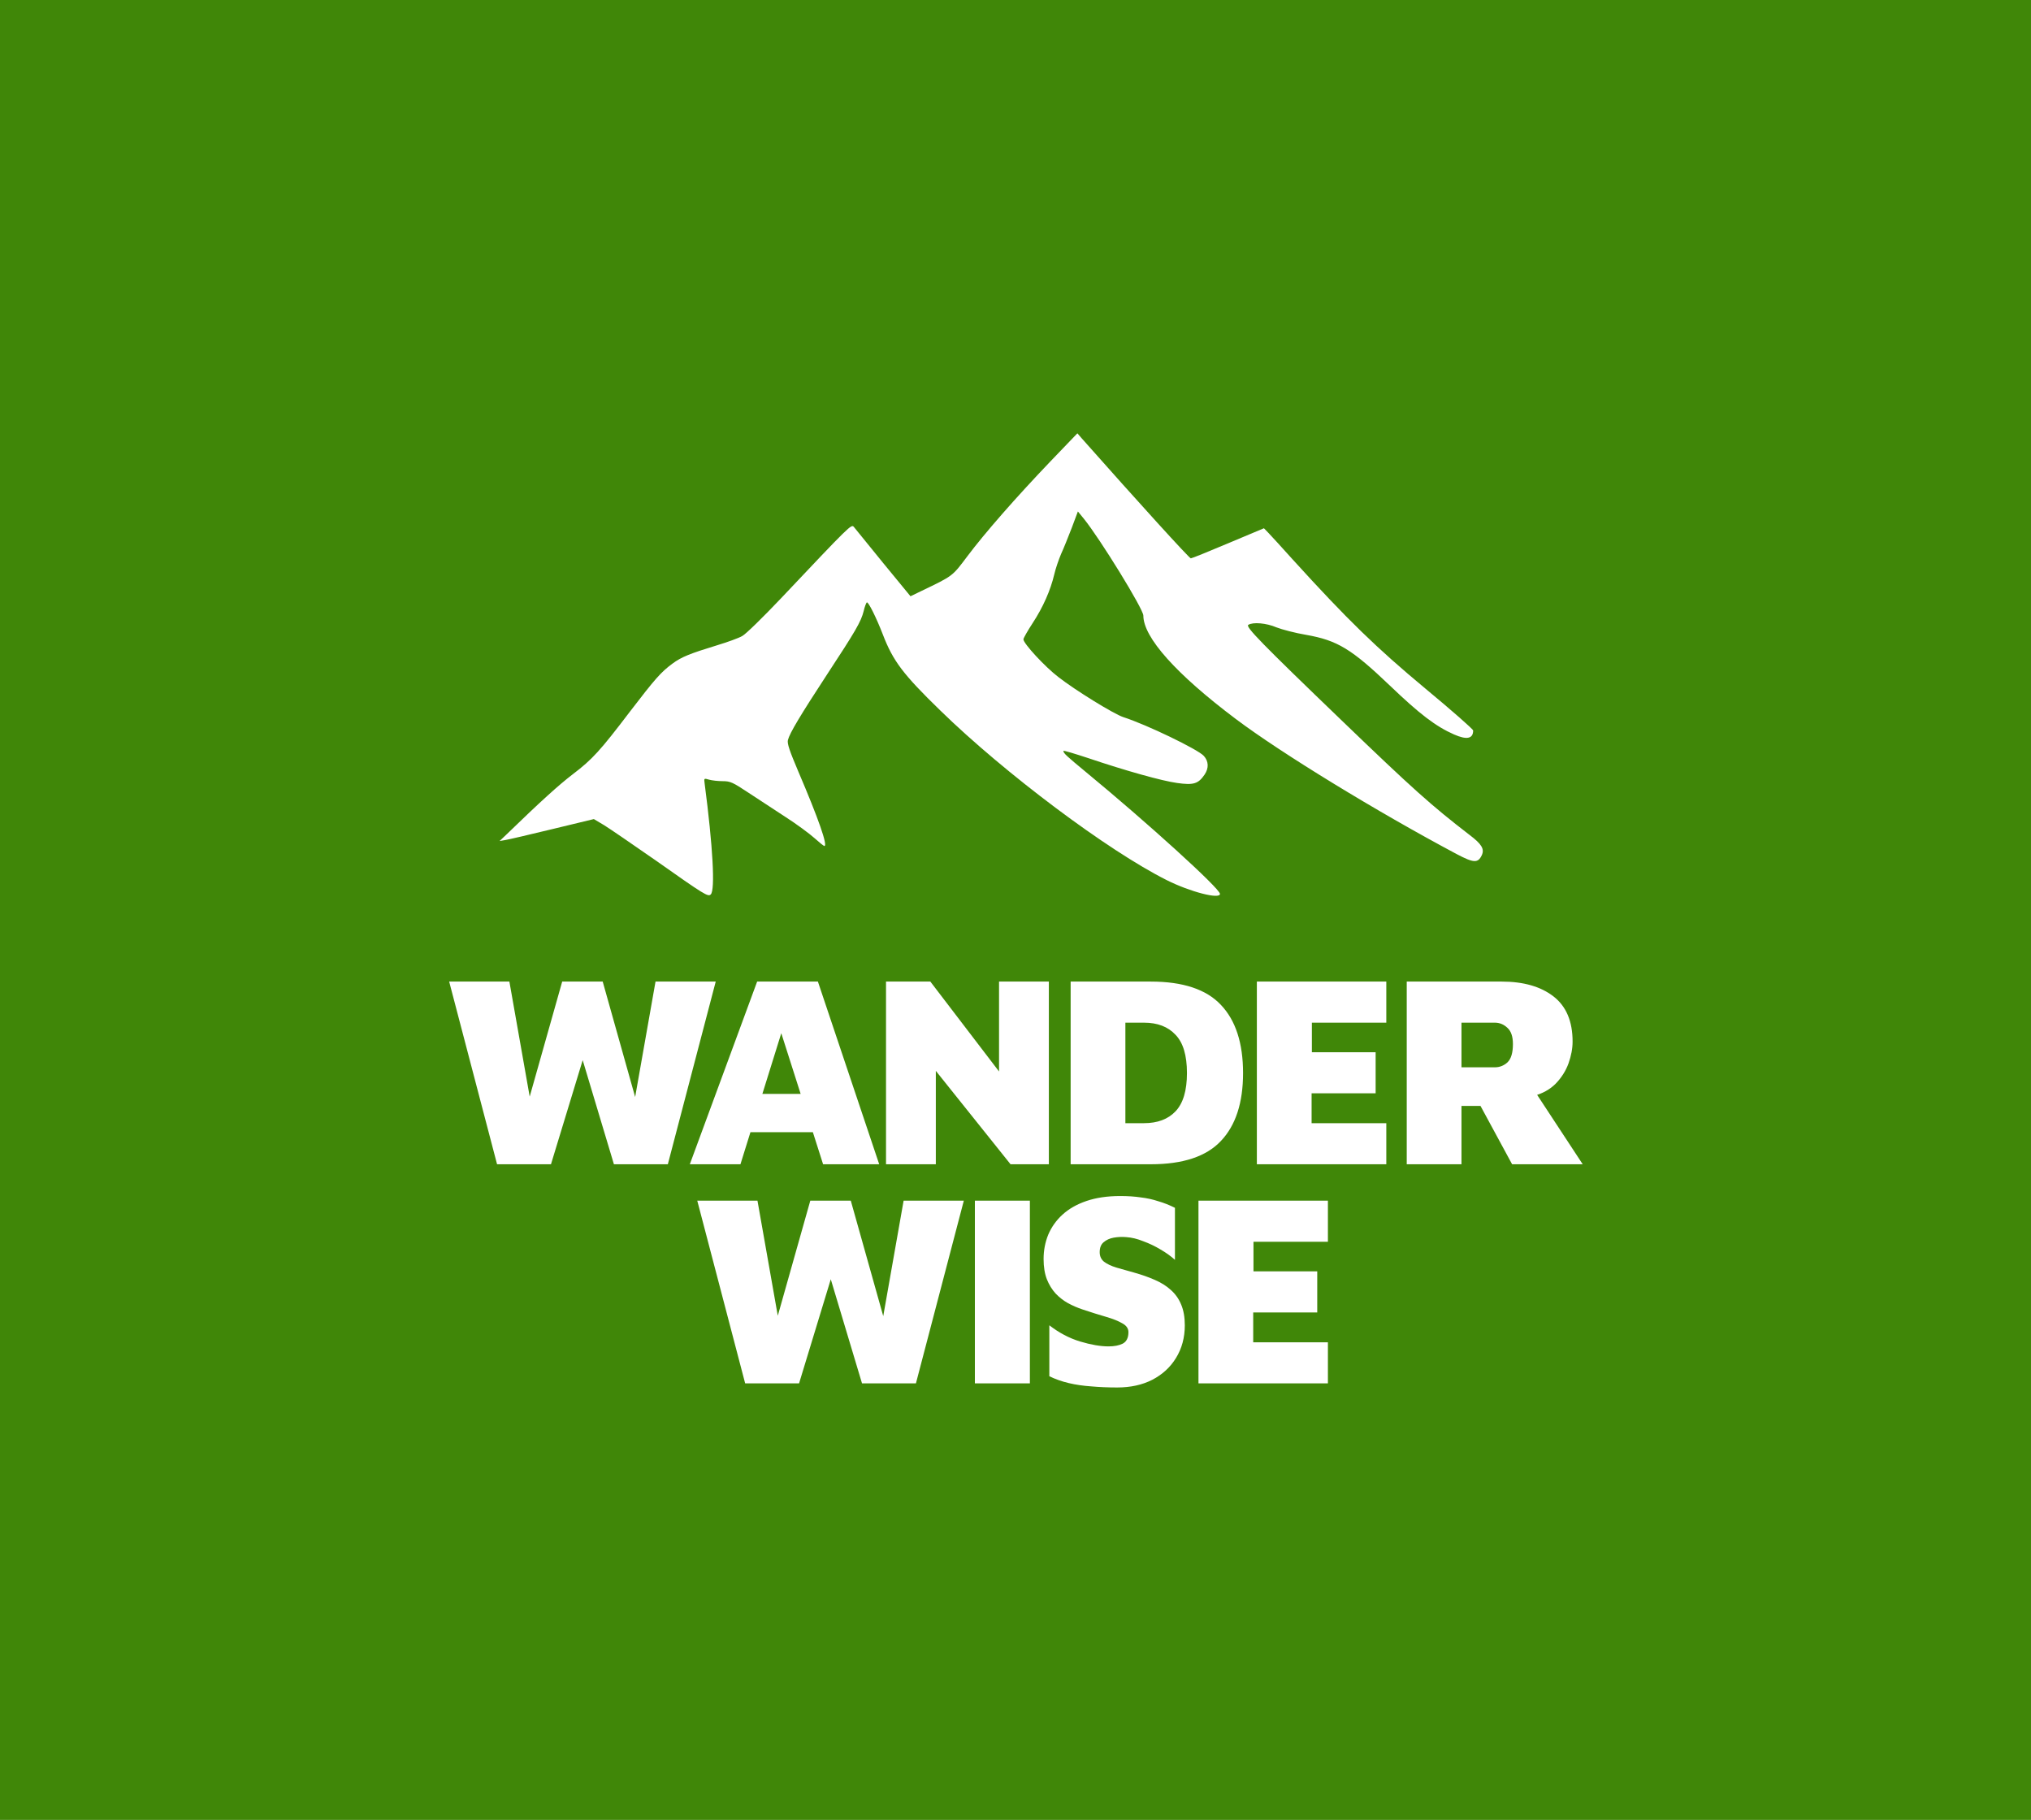
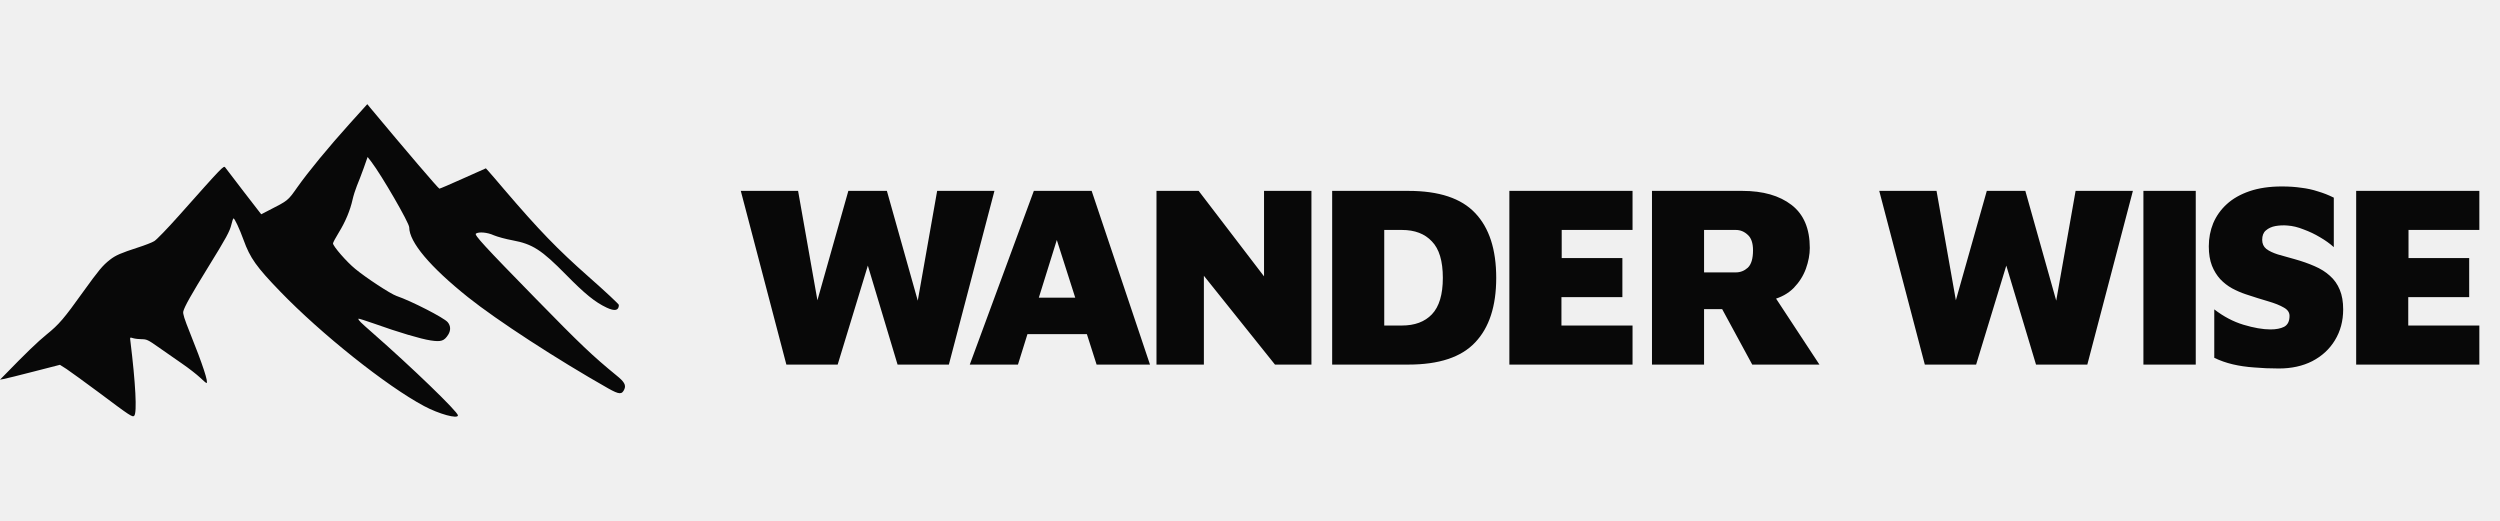
- <svg xmlns="http://www.w3.org/2000/svg" width="2297" height="2058" viewBox="0 0 2297 2058" fill="none">
-   <rect width="2297" height="2058" fill="#408708" />
-   <path d="M562.165 1316.58L508 1110H576.093L602.402 1258.97H593.735L635.829 1110H681.637L724.04 1260.83H714.755L741.373 1110H809.466L755.301 1316.58H694.327L654.09 1182.47H663.995L623.139 1316.58H562.165ZM780.166 1316.58L856.306 1110H925.018L994.349 1316.58H930.899L867.449 1117.74L900.257 1114.96L837.426 1316.58H780.166ZM827.521 1280.34L838.045 1236.98H928.732L934.613 1280.34H827.521ZM1002.06 1316.58V1110H1052.2L1148.77 1236.36L1129.89 1277.25V1110H1186.22V1316.58H1142.89L1046.01 1195.48L1058.39 1167.3V1316.58H1002.06ZM1210.86 1316.58V1110H1301.55C1337.87 1110 1364.28 1118.78 1380.79 1136.33C1397.5 1153.88 1405.86 1179.58 1405.86 1213.45C1405.86 1247.1 1397.5 1272.7 1380.79 1290.26C1364.28 1307.81 1337.87 1316.58 1301.55 1316.58H1210.86ZM1272.77 1270.12H1293.81C1309.08 1270.12 1320.94 1265.68 1329.41 1256.81C1338.07 1247.72 1342.41 1233.27 1342.41 1213.45C1342.41 1193.42 1338.07 1178.96 1329.41 1170.09C1320.94 1161 1309.08 1156.46 1293.81 1156.46H1272.77V1270.12ZM1421.47 1316.58V1110H1567.87V1156.46H1483.69V1189.91H1555.8V1236.36H1483.38V1270.12H1567.87V1316.58H1421.47ZM1590.98 1316.58V1110H1698.38C1722.94 1110 1742.44 1115.57 1756.88 1126.72C1771.33 1137.87 1778.55 1154.91 1778.55 1177.83C1778.55 1185.67 1777 1193.93 1773.91 1202.61C1770.81 1211.07 1765.96 1218.71 1759.36 1225.52C1752.76 1232.13 1744.29 1236.78 1733.98 1239.46L1725.31 1218.09L1790 1316.58H1710.15L1662.48 1228.62L1689.41 1250.61H1652.89V1316.58H1590.98ZM1652.89 1206.94H1690.65C1696.01 1206.94 1700.76 1205.08 1704.88 1201.37C1709.01 1197.44 1711.07 1190.53 1711.07 1180.62C1711.07 1172.15 1709.01 1166.06 1704.88 1162.34C1700.76 1158.42 1696.01 1156.46 1690.65 1156.46H1652.89V1206.94ZM842.753 1564.35L788.587 1357.77H856.681L882.989 1506.75H874.323L916.417 1357.77H962.225L1004.63 1508.61H995.343L1021.96 1357.77H1090.05L1035.89 1564.35H974.915L934.678 1430.25H944.582L903.727 1564.35H842.753ZM1102.56 1564.35V1357.77H1164.77V1564.35H1102.56ZM1263.53 1569C1253 1569 1243.2 1568.59 1234.12 1567.76C1225.04 1567.14 1216.58 1565.9 1208.74 1564.04C1200.9 1562.19 1193.58 1559.61 1186.77 1556.3V1498.69C1197.7 1507.16 1209.26 1513.25 1221.43 1516.97C1233.81 1520.68 1244.54 1522.54 1253.62 1522.54C1260.22 1522.54 1265.59 1521.51 1269.72 1519.45C1274.05 1517.18 1276.22 1512.84 1276.22 1506.44C1276.22 1502.31 1273.95 1499 1269.41 1496.53C1264.87 1493.84 1258.68 1491.36 1250.84 1489.09C1242.99 1486.82 1234.12 1484.04 1224.22 1480.73C1218.65 1478.87 1213.18 1476.5 1207.81 1473.61C1202.65 1470.72 1198.01 1467.1 1193.89 1462.77C1189.76 1458.22 1186.46 1452.86 1183.98 1446.66C1181.51 1440.26 1180.27 1432.62 1180.27 1423.74C1180.27 1414.04 1182.02 1404.85 1185.53 1396.18C1189.24 1387.51 1194.61 1379.97 1201.62 1373.57C1208.85 1366.96 1217.92 1361.8 1228.86 1358.08C1239.8 1354.37 1252.49 1352.51 1266.93 1352.51C1275.6 1352.51 1283.34 1353.02 1290.15 1354.06C1297.16 1354.88 1303.76 1356.33 1309.95 1358.39C1316.35 1360.25 1322.64 1362.73 1328.83 1365.83V1424.67C1324.29 1420.54 1318.82 1416.62 1312.43 1412.9C1306.24 1409.19 1299.74 1406.09 1292.93 1403.61C1286.33 1400.93 1279.93 1399.38 1273.74 1398.97C1268.99 1398.55 1264.25 1398.76 1259.5 1399.59C1254.96 1400.41 1251.15 1402.17 1248.05 1404.85C1245.16 1407.33 1243.72 1411.04 1243.72 1416C1243.72 1420.54 1245.37 1424.15 1248.67 1426.84C1251.97 1429.32 1256.51 1431.49 1262.29 1433.34C1268.27 1434.99 1274.87 1436.85 1282.1 1438.92C1290.97 1441.4 1298.91 1444.18 1305.93 1447.28C1313.15 1450.38 1319.24 1454.2 1324.19 1458.74C1329.35 1463.28 1333.27 1468.86 1335.95 1475.47C1338.63 1481.87 1339.98 1489.61 1339.98 1498.69C1339.98 1512.53 1336.67 1524.81 1330.07 1535.55C1323.67 1546.08 1314.7 1554.34 1303.14 1560.33C1291.79 1566.11 1278.59 1569 1263.53 1569ZM1355.43 1564.35V1357.77H1501.83V1404.23H1417.65V1437.68H1489.76V1484.14H1417.34V1517.9H1501.83V1564.35H1355.43Z" fill="white" />
-   <path d="M1188.16 521.589C1148.42 563.145 1113.75 602.82 1093.97 629.144C1076.83 651.896 1078.15 650.956 1042.17 668.255L1029.74 674.272L998.841 636.665C982.075 615.982 967.005 597.555 965.686 595.862C962.861 592.478 961.542 593.794 883.175 676.716C863.019 697.964 843.427 717.143 839.471 719.212C835.703 721.468 822.705 726.169 810.837 729.741C780.131 739.143 770.712 742.904 760.539 750.425C747.541 760.015 740.948 767.536 712.691 804.39C678.97 848.766 669.928 858.732 647.888 875.467C631.875 887.689 610.777 906.868 572.535 943.911L565 951.056L571.593 949.928C575.173 949.364 599.285 943.723 624.905 937.517L671.624 926.236L683.303 933.193C689.708 937.141 715.705 955.004 741.136 972.68C797.085 1012.17 800.853 1014.42 803.867 1011.41C808.953 1006.34 806.316 957.637 796.897 885.809C796.143 879.98 796.143 879.98 801.983 881.672C805.374 882.612 812.156 883.364 817.43 883.364C825.908 883.364 828.733 884.68 846.064 896.15C856.802 903.108 875.64 915.518 888.262 923.791C900.883 931.876 915.577 942.782 921.04 947.671C926.503 952.56 931.589 956.697 932.343 956.697C936.487 956.697 925.561 925.483 902.955 872.646C892.971 849.142 890.146 840.869 891.087 836.92C893.16 828.835 905.404 808.527 935.169 763.023C967.758 713.383 973.787 703.041 976.801 691.007C977.931 686.118 979.626 681.605 980.38 681.229C982.075 680.289 991.306 698.904 998.465 717.519C1009.96 747.417 1021.26 762.459 1063.46 803.45C1136.36 874.527 1252.78 961.774 1319.47 995.243C1346.03 1008.59 1379.75 1017.24 1379.75 1010.85C1379.75 1004.83 1297.05 929.808 1228.1 873.022C1206.06 854.783 1202.67 851.775 1202.67 849.142C1202.67 848.39 1215.1 852.151 1230.55 857.228C1273.5 871.706 1313.81 882.988 1331.33 885.432C1349.98 888.065 1355.26 886.373 1362.42 875.843C1367.31 868.51 1366.94 860.8 1361.47 854.783C1354.88 847.45 1296.86 819.433 1270.49 810.972C1259.94 807.587 1216.04 780.51 1197.02 765.656C1181.76 753.998 1157.46 727.673 1157.46 722.972C1157.46 721.656 1162.17 713.383 1167.82 704.733C1179.69 686.682 1188.16 667.315 1192.31 649.64C1193.82 643.058 1197.39 632.717 1200.03 626.512C1202.86 620.495 1208.13 607.144 1212.09 596.991L1219.06 578.375L1225.84 586.649C1244.11 609.213 1293.09 688.75 1293.09 696.084C1293.09 720.904 1330.39 762.459 1397.64 813.04C1449.45 851.963 1556.83 917.586 1647.25 965.722C1666.84 976.064 1671.55 976.252 1675.88 967.039C1679.08 960.081 1675.69 954.44 1661.94 944.099C1618.99 911.005 1597.7 892.014 1518.21 815.484C1426.28 727.109 1408.38 708.682 1411.77 706.613C1417.05 703.229 1432.31 704.545 1443.61 709.434C1449.83 711.878 1464.9 715.827 1477.14 717.895C1512.56 724.101 1528.57 733.878 1572.08 775.433C1605.43 807.399 1623.89 821.501 1644.42 830.527C1658.93 836.92 1666.09 835.416 1666.09 826.014C1666.09 824.698 1641.79 803.262 1612.02 778.63C1556.64 732.562 1524.24 701.161 1461.69 632.341C1449.64 618.802 1437.2 605.452 1434.57 602.632L1429.48 597.367L1389.17 614.289C1366.94 623.691 1347.91 631.4 1346.78 631.4C1345.09 631.4 1288.01 568.598 1223.2 495.453L1218.49 490L1188.16 521.589Z" fill="white" />
+ <svg xmlns="http://www.w3.org/2000/svg" width="192" height="40" viewBox="0 0 192 40" fill="none">
+   <path d="M26.899 9.45C25.183 11.357 23.687 13.177 22.833 14.385C22.093 15.429 22.15 15.386 20.597 16.18L20.061 16.456L18.727 14.73C18.003 13.781 17.353 12.936 17.296 12.858C17.174 12.703 17.117 12.763 13.734 16.568C12.864 17.543 12.018 18.423 11.848 18.518C11.685 18.622 11.124 18.838 10.612 19.002C9.286 19.433 8.88 19.605 8.441 19.951C7.879 20.391 7.595 20.736 6.375 22.427C4.92 24.463 4.529 24.921 3.578 25.689C2.887 26.25 1.976 27.13 0.325 28.829L0 29.157L0.285 29.106C0.439 29.08 1.48 28.821 2.586 28.536L4.602 28.018L5.107 28.338C5.383 28.519 6.505 29.339 7.603 30.15C10.018 31.962 10.181 32.065 10.311 31.927C10.53 31.694 10.416 29.459 10.01 26.163C9.977 25.896 9.977 25.896 10.229 25.974C10.376 26.017 10.669 26.051 10.896 26.051C11.262 26.051 11.384 26.111 12.132 26.638C12.596 26.957 13.409 27.527 13.954 27.906C14.499 28.277 15.133 28.778 15.369 29.002C15.604 29.227 15.824 29.416 15.857 29.416C16.035 29.416 15.564 27.984 14.588 25.559C14.157 24.481 14.035 24.101 14.076 23.92C14.165 23.549 14.694 22.617 15.979 20.529C17.385 18.251 17.645 17.776 17.776 17.224C17.824 17 17.898 16.793 17.93 16.775C18.003 16.732 18.402 17.586 18.711 18.441C19.207 19.813 19.695 20.503 21.516 22.384C24.663 25.646 29.688 29.649 32.567 31.185C33.713 31.798 35.169 32.195 35.169 31.901C35.169 31.625 31.599 28.182 28.623 25.576C27.672 24.74 27.525 24.602 27.525 24.481C27.525 24.446 28.062 24.619 28.729 24.852C30.583 25.516 32.323 26.034 33.079 26.146C33.884 26.267 34.112 26.189 34.421 25.706C34.632 25.369 34.616 25.016 34.38 24.74C34.096 24.403 31.591 23.117 30.453 22.729C29.997 22.574 28.103 21.331 27.281 20.65C26.623 20.115 25.574 18.907 25.574 18.691C25.574 18.631 25.777 18.251 26.021 17.854C26.533 17.026 26.899 16.137 27.078 15.326C27.143 15.024 27.298 14.549 27.412 14.264C27.533 13.988 27.761 13.376 27.932 12.91L28.233 12.056L28.526 12.435C29.314 13.471 31.428 17.12 31.428 17.457C31.428 18.596 33.038 20.503 35.941 22.824C38.178 24.61 42.813 27.622 46.716 29.831C47.561 30.305 47.765 30.314 47.952 29.891C48.09 29.572 47.944 29.313 47.35 28.838C45.496 27.32 44.577 26.448 41.146 22.936C37.178 18.881 36.405 18.035 36.551 17.94C36.779 17.785 37.438 17.845 37.926 18.07C38.194 18.182 38.844 18.363 39.373 18.458C40.902 18.743 41.593 19.191 43.471 21.098C44.911 22.565 45.708 23.212 46.594 23.627C47.22 23.92 47.529 23.851 47.529 23.419C47.529 23.359 46.48 22.375 45.195 21.245C42.804 19.131 41.406 17.69 38.706 14.532C38.186 13.911 37.649 13.298 37.535 13.169L37.316 12.927L35.575 13.704C34.616 14.135 33.795 14.489 33.746 14.489C33.673 14.489 31.209 11.607 28.412 8.25L28.208 8L26.899 9.45Z" fill="#080808" />
+   <path d="M60.393 28L56.893 14.66H61.293L62.993 24.28H62.433L65.153 14.66H68.113L70.853 24.4H70.253L71.973 14.66H76.373L72.873 28H68.933L66.333 19.34H66.973L64.333 28H60.393ZM74.479 28L79.399 14.66H83.839L88.319 28H84.219L80.119 15.16L82.239 14.98L78.179 28H74.479ZM77.539 25.66L78.219 22.86H84.079L84.459 25.66H77.539ZM88.818 28V14.66H92.058L98.298 22.82L97.078 25.46V14.66H100.718V28H97.918L91.658 20.18L92.458 18.36V28H88.818ZM102.31 28V14.66H108.17C110.516 14.66 112.223 15.227 113.29 16.36C114.37 17.493 114.91 19.153 114.91 21.34C114.91 23.513 114.37 25.167 113.29 26.3C112.223 27.433 110.516 28 108.17 28H102.31ZM106.31 25H107.67C108.656 25 109.423 24.713 109.97 24.14C110.53 23.553 110.81 22.62 110.81 21.34C110.81 20.047 110.53 19.113 109.97 18.54C109.423 17.953 108.656 17.66 107.67 17.66H106.31V25ZM115.919 28V14.66H125.379V17.66H119.939V19.82H124.599V22.82H119.919V25H125.379V28H115.919ZM126.872 28V14.66H133.812C135.399 14.66 136.659 15.02 137.592 15.74C138.526 16.46 138.992 17.56 138.992 19.04C138.992 19.547 138.892 20.08 138.692 20.64C138.492 21.187 138.179 21.68 137.752 22.12C137.326 22.547 136.779 22.847 136.112 23.02L135.552 21.64L139.732 28H134.572L131.492 22.32L133.232 23.74H130.872V28H126.872ZM130.872 20.92H133.312C133.659 20.92 133.966 20.8 134.232 20.56C134.499 20.307 134.632 19.86 134.632 19.22C134.632 18.673 134.499 18.28 134.232 18.04C133.966 17.787 133.659 17.66 133.312 17.66H130.872V20.92ZM147.826 28L144.326 14.66H148.726L150.426 24.28H149.866L152.586 14.66H155.546L158.286 24.4H157.686L159.406 14.66H163.806L160.306 28H156.366L153.766 19.34H154.406L151.766 28H147.826ZM164.614 28V14.66H168.634V28H164.614ZM175.016 28.3C174.336 28.3 173.702 28.273 173.116 28.22C172.529 28.18 171.982 28.1 171.476 27.98C170.969 27.86 170.496 27.693 170.056 27.48V23.76C170.762 24.307 171.509 24.7 172.296 24.94C173.096 25.18 173.789 25.3 174.376 25.3C174.802 25.3 175.149 25.233 175.416 25.1C175.696 24.953 175.836 24.673 175.836 24.26C175.836 23.993 175.689 23.78 175.396 23.62C175.102 23.447 174.702 23.287 174.196 23.14C173.689 22.993 173.116 22.813 172.476 22.6C172.116 22.48 171.762 22.327 171.416 22.14C171.082 21.953 170.782 21.72 170.516 21.44C170.249 21.147 170.036 20.8 169.876 20.4C169.716 19.987 169.636 19.493 169.636 18.92C169.636 18.293 169.749 17.7 169.976 17.14C170.216 16.58 170.562 16.093 171.016 15.68C171.482 15.253 172.069 14.92 172.776 14.68C173.482 14.44 174.302 14.32 175.236 14.32C175.796 14.32 176.296 14.353 176.736 14.42C177.189 14.473 177.616 14.567 178.016 14.7C178.429 14.82 178.836 14.98 179.236 15.18V18.98C178.942 18.713 178.589 18.46 178.176 18.22C177.776 17.98 177.356 17.78 176.916 17.62C176.489 17.447 176.076 17.347 175.676 17.32C175.369 17.293 175.062 17.307 174.756 17.36C174.462 17.413 174.216 17.527 174.016 17.7C173.829 17.86 173.736 18.1 173.736 18.42C173.736 18.713 173.842 18.947 174.056 19.12C174.269 19.28 174.562 19.42 174.936 19.54C175.322 19.647 175.749 19.767 176.216 19.9C176.789 20.06 177.302 20.24 177.756 20.44C178.222 20.64 178.616 20.887 178.936 21.18C179.269 21.473 179.522 21.833 179.696 22.26C179.869 22.673 179.956 23.173 179.956 23.76C179.956 24.653 179.742 25.447 179.316 26.14C178.902 26.82 178.322 27.353 177.576 27.74C176.842 28.113 175.989 28.3 175.016 28.3ZM180.954 28V14.66H190.414V17.66H184.974V19.82H189.634V22.82H184.954V25H190.414V28H180.954Z" fill="#080808" />
</svg>
